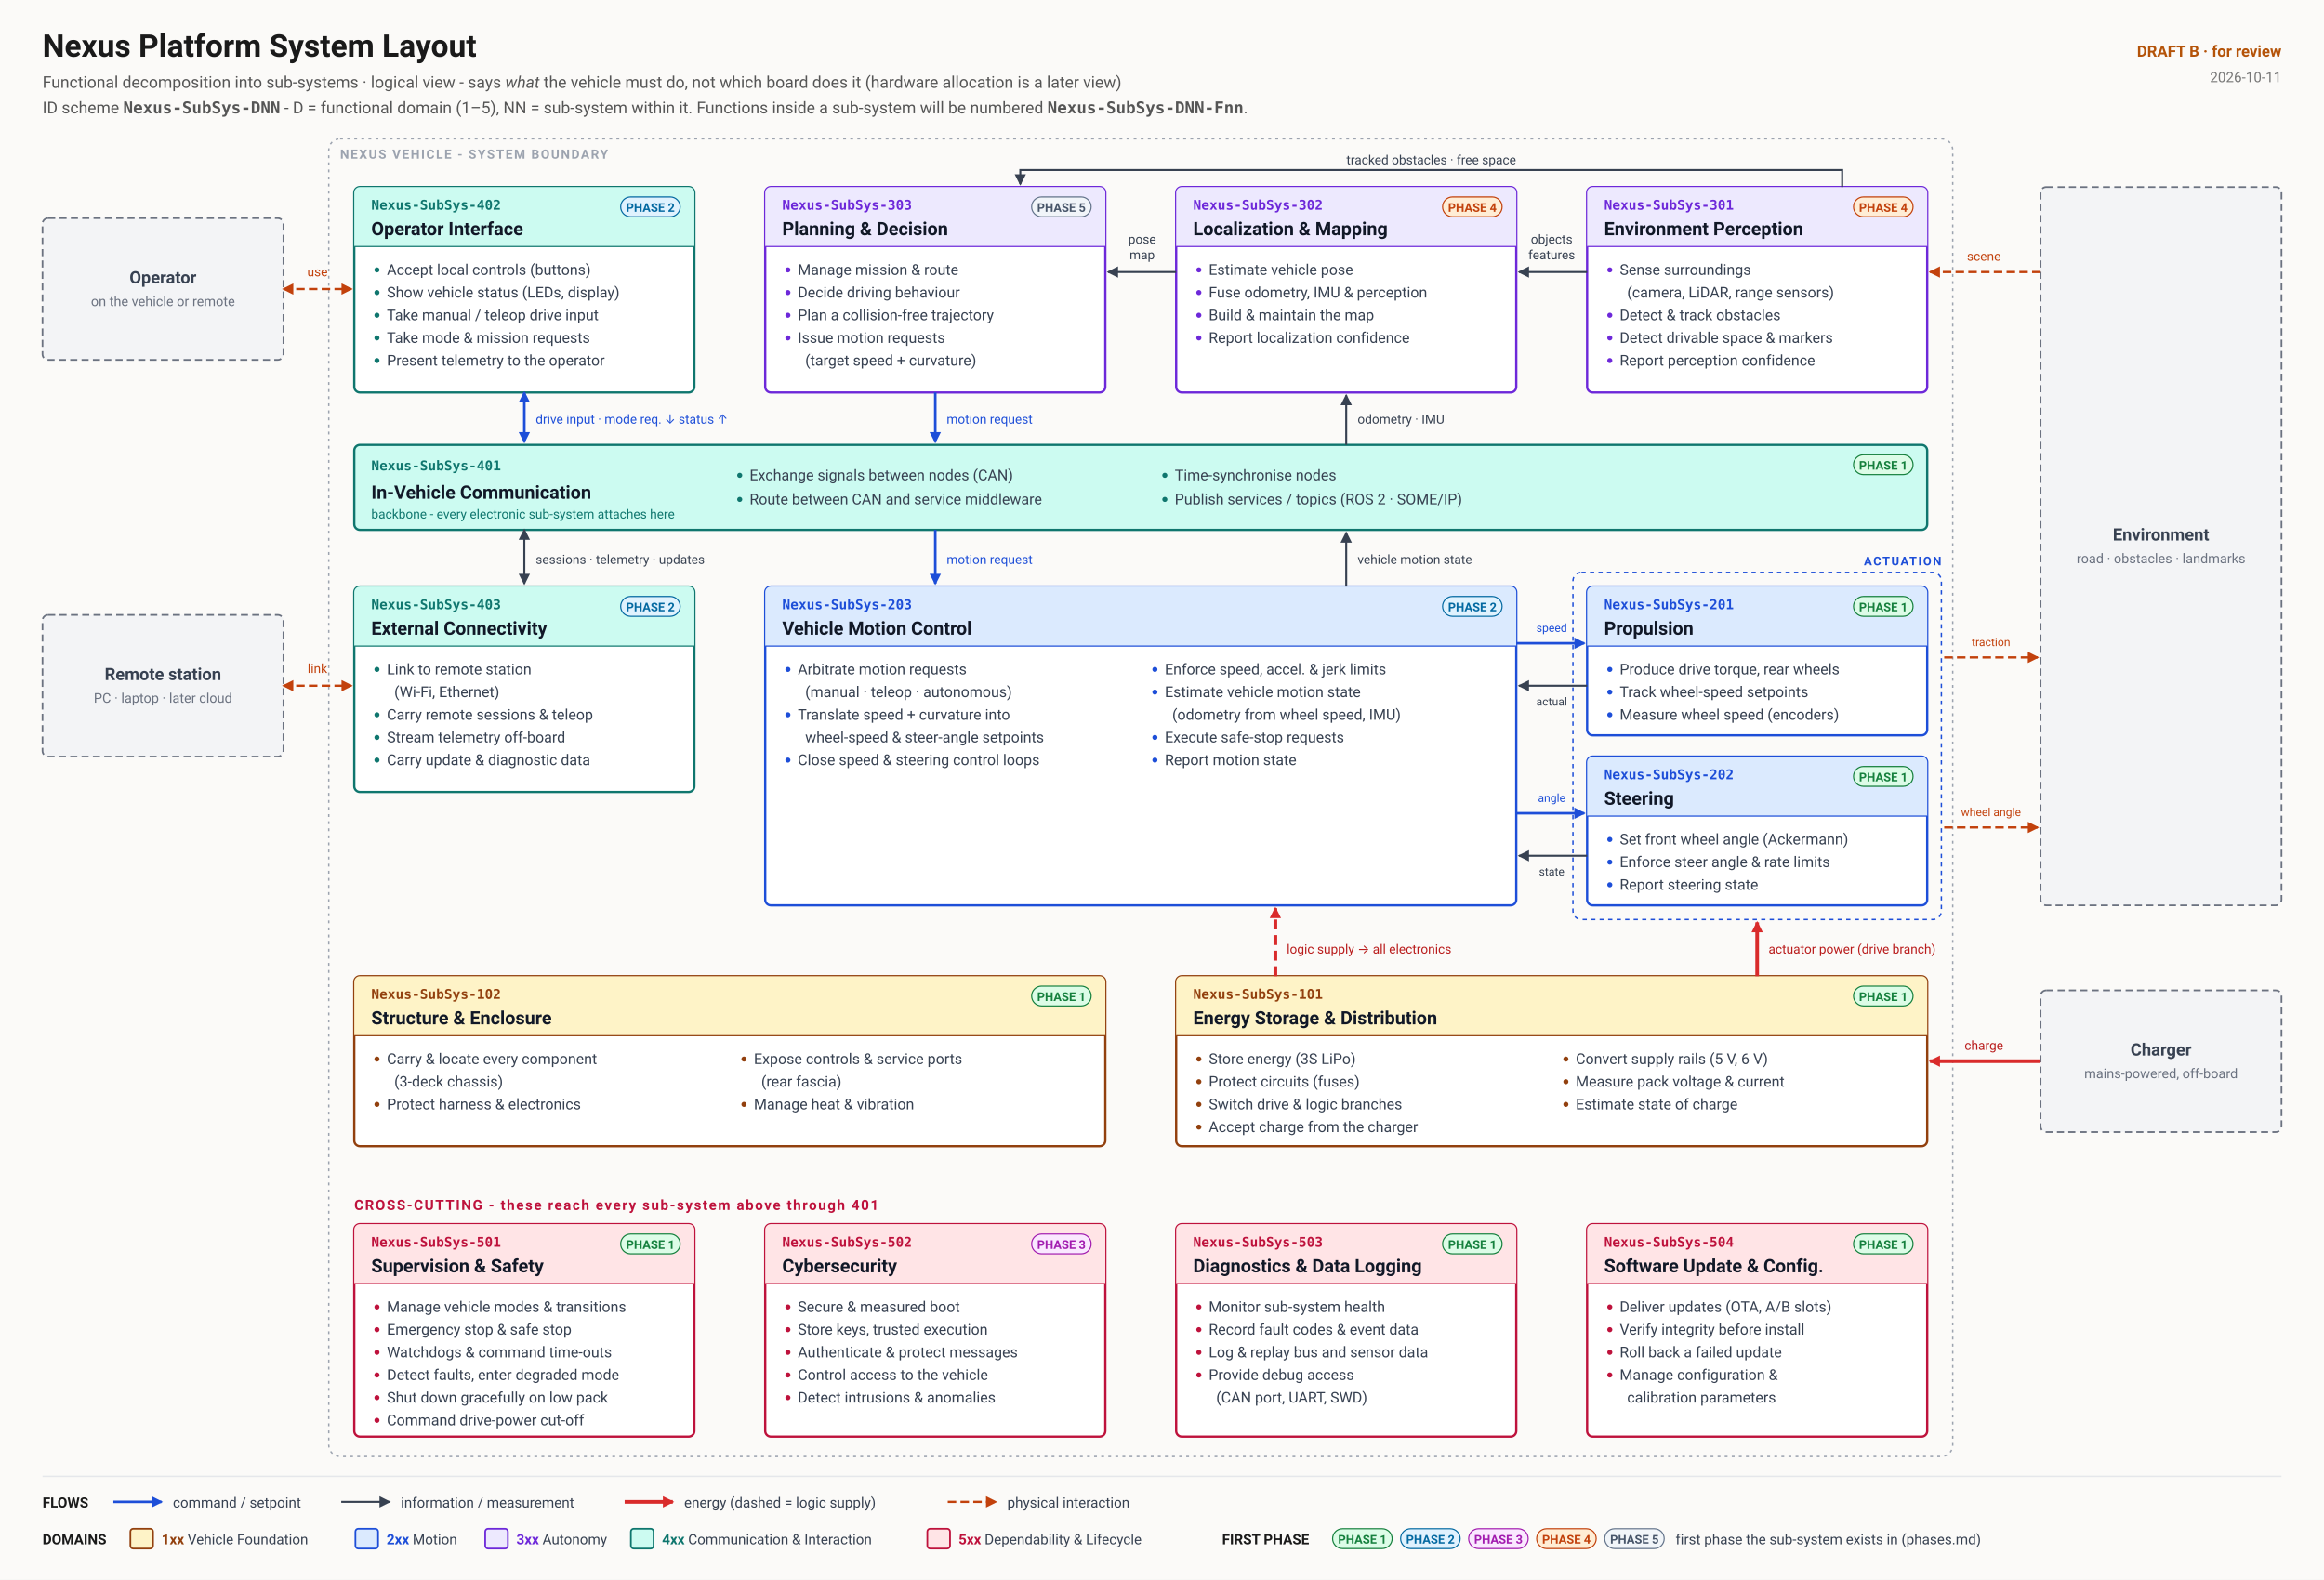
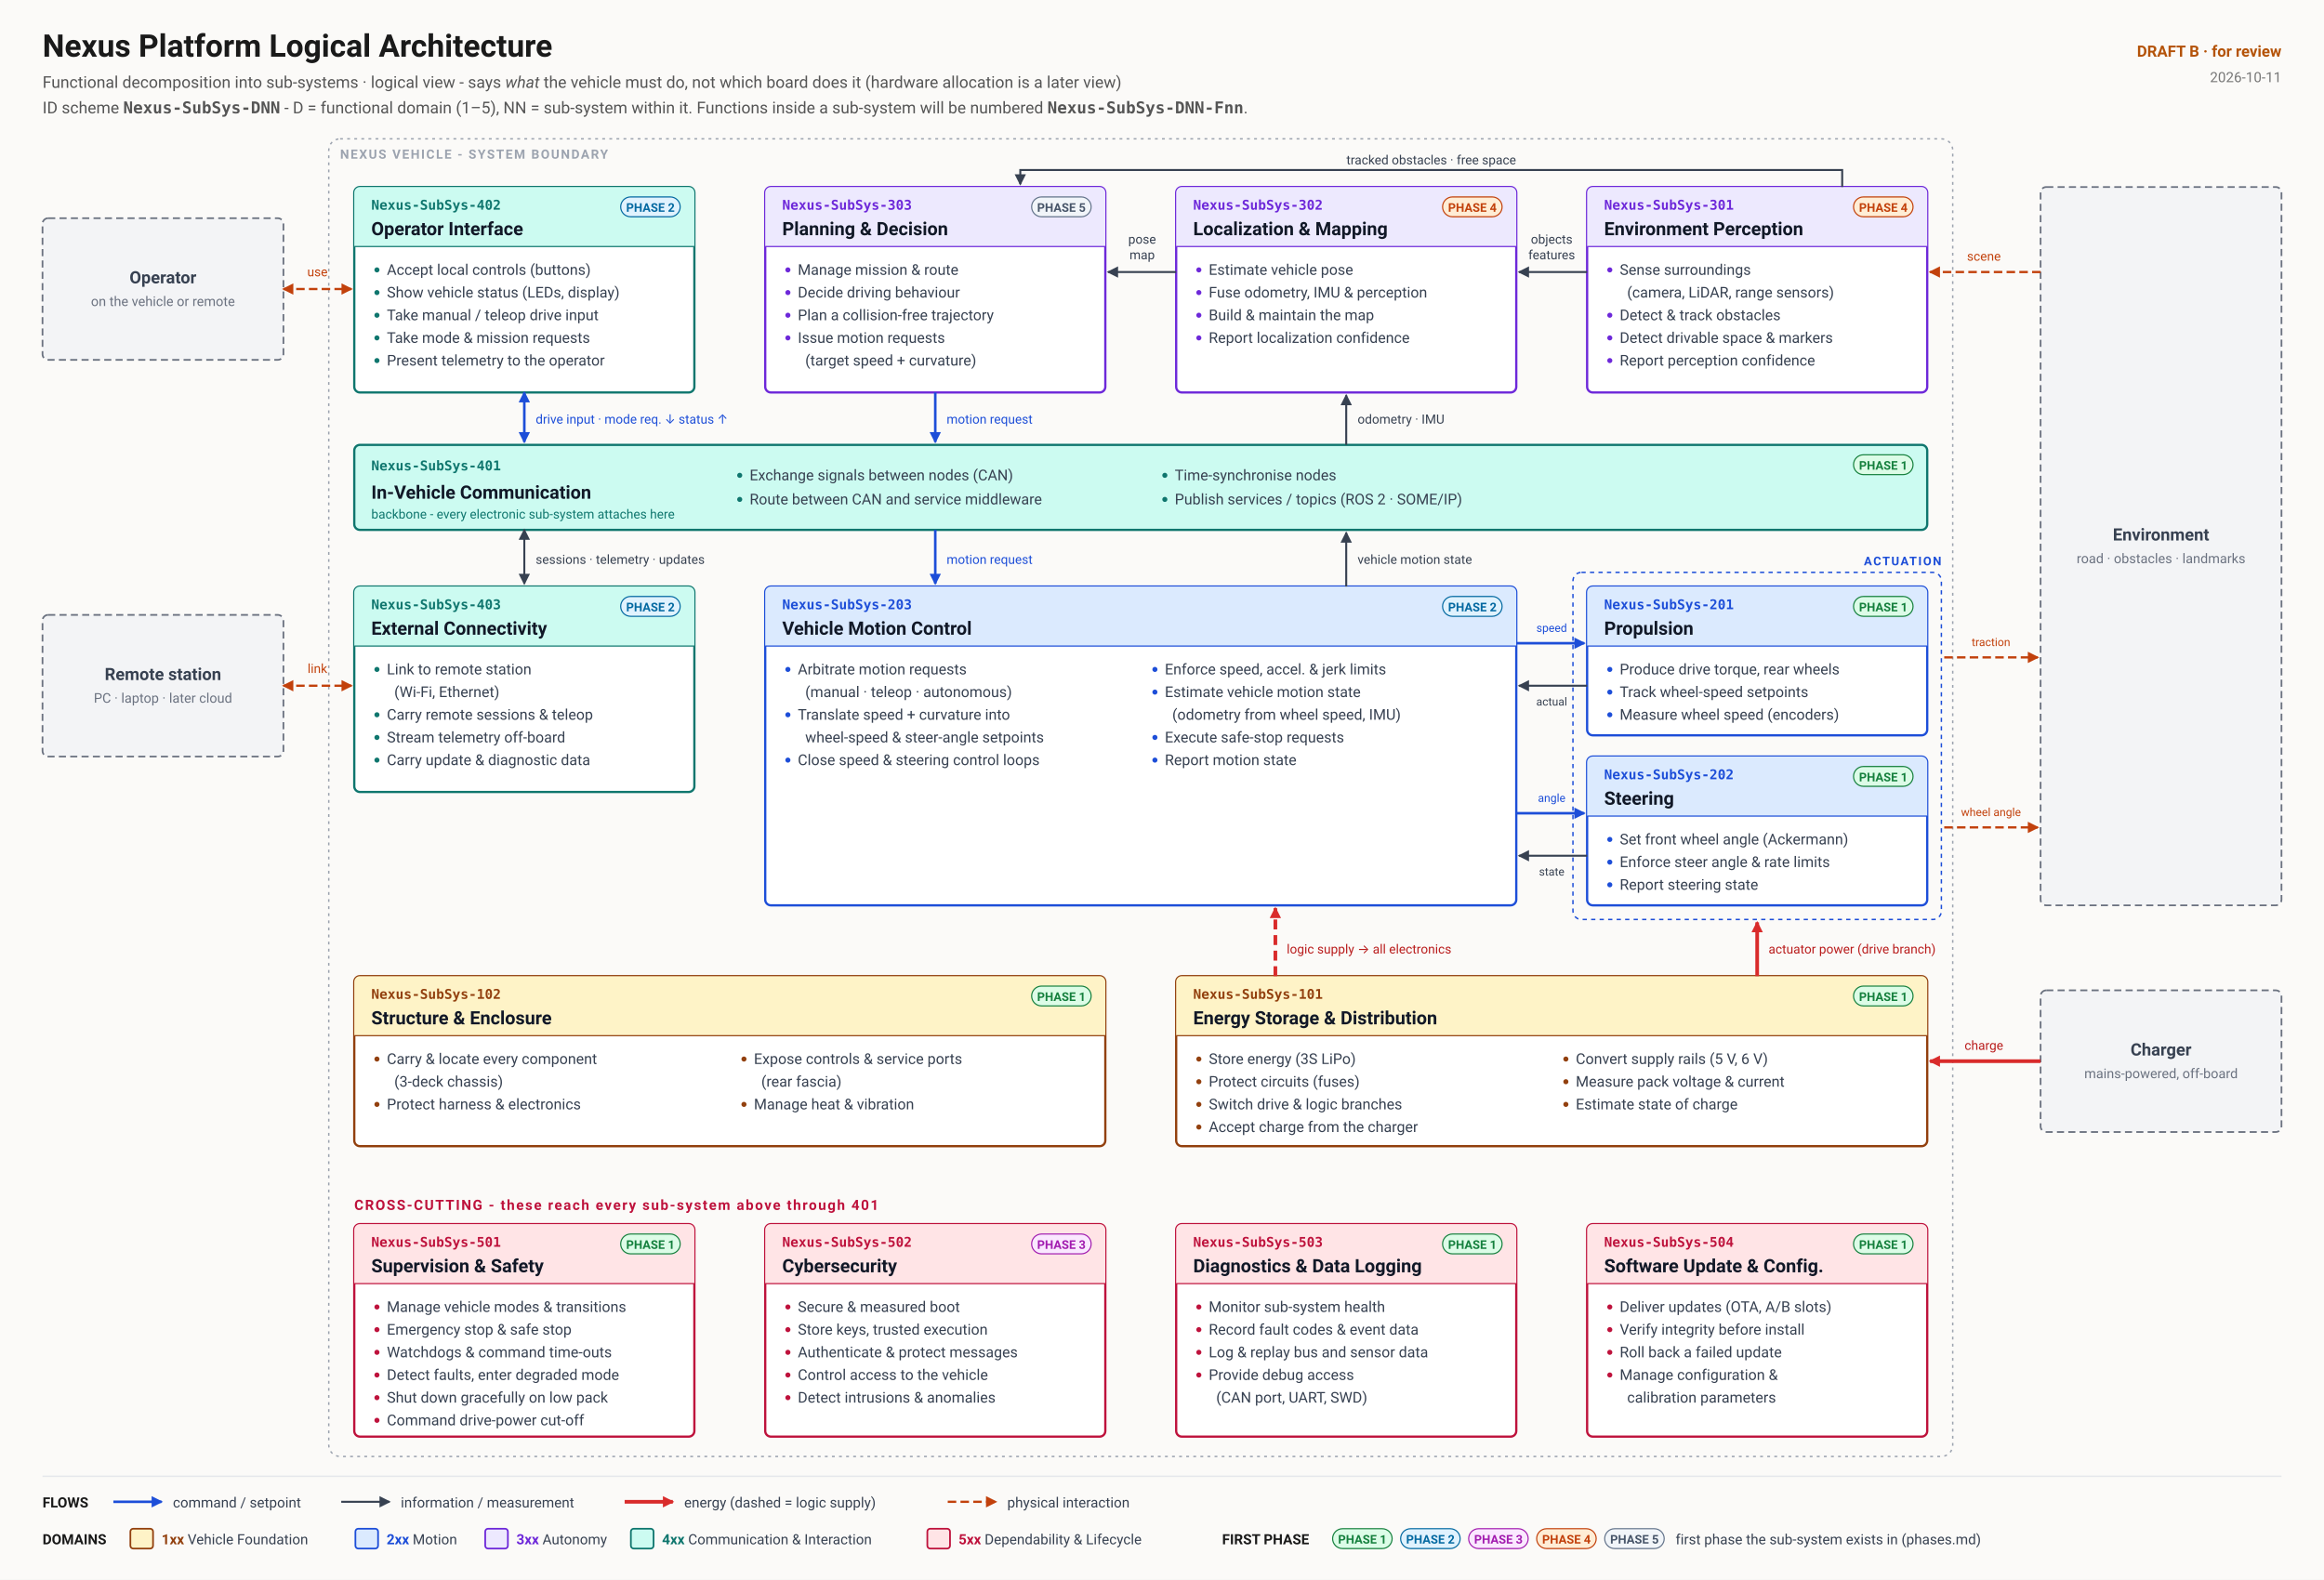
<svg xmlns="http://www.w3.org/2000/svg" width="1640" height="1115" viewBox="0 0 1640 1115" font-family="system-ui, -apple-system, Segoe UI, Roboto, sans-serif">
  <defs>
    <marker id="mi" markerWidth="8" markerHeight="8" refX="7" refY="4" orient="auto" markerUnits="userSpaceOnUse">
      <path d="M0,0 L8,4 L0,8 z" fill="#374151" />
    </marker>
    <marker id="mis" markerWidth="8" markerHeight="8" refX="1" refY="4" orient="auto" markerUnits="userSpaceOnUse">
      <path d="M8,0 L0,4 L8,8 z" fill="#374151" />
    </marker>
    <marker id="mc" markerWidth="8" markerHeight="8" refX="7" refY="4" orient="auto" markerUnits="userSpaceOnUse">
      <path d="M0,0 L8,4 L0,8 z" fill="#1d4ed8" />
    </marker>
    <marker id="mcs" markerWidth="8" markerHeight="8" refX="1" refY="4" orient="auto" markerUnits="userSpaceOnUse">
      <path d="M8,0 L0,4 L8,8 z" fill="#1d4ed8" />
    </marker>
    <marker id="me" markerWidth="8" markerHeight="8" refX="7" refY="4" orient="auto" markerUnits="userSpaceOnUse">
      <path d="M0,0 L8,4 L0,8 z" fill="#d92b2b" />
    </marker>
    <marker id="mes" markerWidth="8" markerHeight="8" refX="1" refY="4" orient="auto" markerUnits="userSpaceOnUse">
      <path d="M8,0 L0,4 L8,8 z" fill="#d92b2b" />
    </marker>
    <marker id="mp" markerWidth="8" markerHeight="8" refX="7" refY="4" orient="auto" markerUnits="userSpaceOnUse">
      <path d="M0,0 L8,4 L0,8 z" fill="#c2410c" />
    </marker>
    <marker id="mps" markerWidth="8" markerHeight="8" refX="1" refY="4" orient="auto" markerUnits="userSpaceOnUse">
      <path d="M8,0 L0,4 L8,8 z" fill="#c2410c" />
    </marker>
  </defs>
  <rect width="1640" height="1115" fill="#fbfaf8" />
-   <text x="30" y="40" font-size="22" font-weight="700" fill="#1a1a1a">Nexus Platform System Layout</text>
+   <text x="30" y="40" font-size="22" font-weight="700" fill="#1a1a1a">Nexus Platform Logical Architecture</text>
  <text x="30" y="62" font-size="11.5" fill="#555">Functional decomposition into sub-systems · logical view - says <tspan font-style="italic">what</tspan> the vehicle must do, not which board does it (hardware allocation is a later view)</text>
  <text x="30" y="80" font-size="11.5" fill="#555">ID scheme <tspan font-family="ui-monospace, Menlo, Consolas, monospace" font-weight="700">Nexus-SubSys-DNN</tspan> - D = functional domain (1–5), NN = sub-system within it. Functions inside a sub-system will be numbered <tspan font-family="ui-monospace, Menlo, Consolas, monospace" font-weight="700">Nexus-SubSys-DNN-Fnn</tspan>.</text>
  <text x="1610" y="40" font-size="11" font-weight="700" fill="#b45309" text-anchor="end">DRAFT B · for review</text>
  <text x="1610" y="58" font-size="10" fill="#777" text-anchor="end">2026-10-11</text>
  <g transform="translate(0,14)">
    <rect x="30" y="140" width="170" height="100" rx="4" fill="#f3f4f6" stroke="#6b7280" stroke-width="1.2" stroke-dasharray="5 3" />
    <text x="115.0" y="186.0" font-size="12" font-weight="700" fill="#374151" text-anchor="middle">Operator</text>
    <text x="115.0" y="202.0" font-size="9.5" fill="#6b7280" text-anchor="middle">on the vehicle or remote</text>
    <rect x="30" y="420" width="170" height="100" rx="4" fill="#f3f4f6" stroke="#6b7280" stroke-width="1.2" stroke-dasharray="5 3" />
    <text x="115.0" y="466.0" font-size="12" font-weight="700" fill="#374151" text-anchor="middle">Remote station</text>
    <text x="115.0" y="482.0" font-size="9.5" fill="#6b7280" text-anchor="middle">PC · laptop · later cloud</text>
    <rect x="1440" y="118" width="170" height="507" rx="4" fill="#f3f4f6" stroke="#6b7280" stroke-width="1.2" stroke-dasharray="5 3" />
    <text x="1525.0" y="367.5" font-size="12" font-weight="700" fill="#374151" text-anchor="middle">Environment</text>
    <text x="1525.0" y="383.5" font-size="9.5" fill="#6b7280" text-anchor="middle">road · obstacles · landmarks</text>
    <rect x="1440" y="685" width="170" height="100" rx="4" fill="#f3f4f6" stroke="#6b7280" stroke-width="1.2" stroke-dasharray="5 3" />
    <text x="1525.0" y="731.0" font-size="12" font-weight="700" fill="#374151" text-anchor="middle">Charger</text>
    <text x="1525.0" y="747.0" font-size="9.5" fill="#6b7280" text-anchor="middle">mains-powered, off-board</text>
    <rect x="232" y="84" width="1146" height="930" rx="8" fill="none" stroke="#9ca3af" stroke-width="1" stroke-dasharray="2 3" />
    <text x="240" y="98" font-size="9" font-weight="700" fill="#9ca3af" letter-spacing="1">NEXUS VEHICLE - SYSTEM BOUNDARY</text>
    <g id="Nexus-SubSys-402">
      <rect x="250" y="118" width="240" height="145" rx="4" fill="#ffffff" stroke="#0f766e" stroke-width="1.6" />
      <path d="M250,122 a4,4 0 0 1 4,-4 h232 a4,4 0 0 1 4,4 v38 h-240 z" fill="#ccfbf1" />
      <line x1="250" y1="160" x2="490" y2="160" stroke="#0f766e" stroke-width="0.8" />
      <text x="262" y="134" font-size="9.5" font-weight="700" fill="#0f766e" font-family="ui-monospace, Menlo, Consolas, monospace">Nexus-SubSys-402</text>
      <text x="262" y="152" font-size="13" font-weight="700" fill="#111827">Operator Interface</text>
      <rect x="438" y="125" width="42" height="14" rx="7" fill="#e0f2fe" stroke="#0369a1" stroke-width="0.8" />
      <text x="459.0" y="135.5" font-size="8.5" font-weight="700" text-anchor="middle" fill="#0369a1">PHASE 2</text>
      <circle cx="266.0" cy="176.5" r="1.8" fill="#0f766e" />
      <text x="273.0" y="180" font-size="10.5" fill="#374151" xml:space="preserve">Accept local controls (buttons)</text>
      <circle cx="266.0" cy="192.5" r="1.8" fill="#0f766e" />
      <text x="273.0" y="196" font-size="10.5" fill="#374151" xml:space="preserve">Show vehicle status (LEDs, display)</text>
      <circle cx="266.0" cy="208.5" r="1.8" fill="#0f766e" />
      <text x="273.0" y="212" font-size="10.5" fill="#374151" xml:space="preserve">Take manual / teleop drive input</text>
      <circle cx="266.0" cy="224.5" r="1.8" fill="#0f766e" />
      <text x="273.0" y="228" font-size="10.5" fill="#374151" xml:space="preserve">Take mode &amp; mission requests</text>
      <circle cx="266.0" cy="240.5" r="1.8" fill="#0f766e" />
      <text x="273.0" y="244" font-size="10.5" fill="#374151" xml:space="preserve">Present telemetry to the operator</text>
    </g>
    <g id="Nexus-SubSys-303">
      <rect x="540" y="118" width="240" height="145" rx="4" fill="#ffffff" stroke="#6d28d9" stroke-width="1.6" />
      <path d="M540,122 a4,4 0 0 1 4,-4 h232 a4,4 0 0 1 4,4 v38 h-240 z" fill="#ede9fe" />
      <line x1="540" y1="160" x2="780" y2="160" stroke="#6d28d9" stroke-width="0.8" />
      <text x="552" y="134" font-size="9.5" font-weight="700" fill="#6d28d9" font-family="ui-monospace, Menlo, Consolas, monospace">Nexus-SubSys-303</text>
      <text x="552" y="152" font-size="13" font-weight="700" fill="#111827">Planning &amp; Decision</text>
      <rect x="728" y="125" width="42" height="14" rx="7" fill="#f1f5f9" stroke="#64748b" stroke-width="0.8" />
      <text x="749.0" y="135.5" font-size="8.5" font-weight="700" text-anchor="middle" fill="#475569">PHASE 5</text>
      <circle cx="556.0" cy="176.5" r="1.8" fill="#6d28d9" />
      <text x="563.0" y="180" font-size="10.5" fill="#374151" xml:space="preserve">Manage mission &amp; route</text>
      <circle cx="556.0" cy="192.5" r="1.8" fill="#6d28d9" />
      <text x="563.0" y="196" font-size="10.5" fill="#374151" xml:space="preserve">Decide driving behaviour</text>
      <circle cx="556.0" cy="208.5" r="1.8" fill="#6d28d9" />
      <text x="563.0" y="212" font-size="10.5" fill="#374151" xml:space="preserve">Plan a collision-free trajectory</text>
      <circle cx="556.0" cy="224.5" r="1.8" fill="#6d28d9" />
      <text x="563.0" y="228" font-size="10.5" fill="#374151" xml:space="preserve">Issue motion requests</text>
      <text x="563.0" y="244" font-size="10.5" fill="#374151" xml:space="preserve">  (target speed + curvature)</text>
    </g>
    <g id="Nexus-SubSys-302">
      <rect x="830" y="118" width="240" height="145" rx="4" fill="#ffffff" stroke="#6d28d9" stroke-width="1.6" />
      <path d="M830,122 a4,4 0 0 1 4,-4 h232 a4,4 0 0 1 4,4 v38 h-240 z" fill="#ede9fe" />
      <line x1="830" y1="160" x2="1070" y2="160" stroke="#6d28d9" stroke-width="0.8" />
      <text x="842" y="134" font-size="9.5" font-weight="700" fill="#6d28d9" font-family="ui-monospace, Menlo, Consolas, monospace">Nexus-SubSys-302</text>
      <text x="842" y="152" font-size="13" font-weight="700" fill="#111827">Localization &amp; Mapping</text>
      <rect x="1018" y="125" width="42" height="14" rx="7" fill="#ffedd5" stroke="#c2410c" stroke-width="0.8" />
      <text x="1039.0" y="135.5" font-size="8.5" font-weight="700" text-anchor="middle" fill="#c2410c">PHASE 4</text>
      <circle cx="846.0" cy="176.5" r="1.8" fill="#6d28d9" />
      <text x="853.0" y="180" font-size="10.5" fill="#374151" xml:space="preserve">Estimate vehicle pose</text>
      <circle cx="846.0" cy="192.5" r="1.8" fill="#6d28d9" />
      <text x="853.0" y="196" font-size="10.5" fill="#374151" xml:space="preserve">Fuse odometry, IMU &amp; perception</text>
      <circle cx="846.0" cy="208.5" r="1.8" fill="#6d28d9" />
      <text x="853.0" y="212" font-size="10.5" fill="#374151" xml:space="preserve">Build &amp; maintain the map</text>
      <circle cx="846.0" cy="224.5" r="1.8" fill="#6d28d9" />
      <text x="853.0" y="228" font-size="10.5" fill="#374151" xml:space="preserve">Report localization confidence</text>
    </g>
    <g id="Nexus-SubSys-301">
      <rect x="1120" y="118" width="240" height="145" rx="4" fill="#ffffff" stroke="#6d28d9" stroke-width="1.6" />
      <path d="M1120,122 a4,4 0 0 1 4,-4 h232 a4,4 0 0 1 4,4 v38 h-240 z" fill="#ede9fe" />
      <line x1="1120" y1="160" x2="1360" y2="160" stroke="#6d28d9" stroke-width="0.8" />
      <text x="1132" y="134" font-size="9.5" font-weight="700" fill="#6d28d9" font-family="ui-monospace, Menlo, Consolas, monospace">Nexus-SubSys-301</text>
      <text x="1132" y="152" font-size="13" font-weight="700" fill="#111827">Environment Perception</text>
      <rect x="1308" y="125" width="42" height="14" rx="7" fill="#ffedd5" stroke="#c2410c" stroke-width="0.8" />
      <text x="1329.0" y="135.5" font-size="8.5" font-weight="700" text-anchor="middle" fill="#c2410c">PHASE 4</text>
      <circle cx="1136.0" cy="176.5" r="1.8" fill="#6d28d9" />
      <text x="1143.0" y="180" font-size="10.5" fill="#374151" xml:space="preserve">Sense surroundings</text>
      <text x="1143.0" y="196" font-size="10.5" fill="#374151" xml:space="preserve">  (camera, LiDAR, range sensors)</text>
      <circle cx="1136.0" cy="208.5" r="1.8" fill="#6d28d9" />
      <text x="1143.0" y="212" font-size="10.5" fill="#374151" xml:space="preserve">Detect &amp; track obstacles</text>
      <circle cx="1136.0" cy="224.5" r="1.8" fill="#6d28d9" />
      <text x="1143.0" y="228" font-size="10.5" fill="#374151" xml:space="preserve">Detect drivable space &amp; markers</text>
      <circle cx="1136.0" cy="240.5" r="1.8" fill="#6d28d9" />
      <text x="1143.0" y="244" font-size="10.5" fill="#374151" xml:space="preserve">Report perception confidence</text>
    </g>
    <g id="Nexus-SubSys-401">
      <rect x="250" y="300" width="1110" height="60" rx="4" fill="#ccfbf1" stroke="#0f766e" stroke-width="1.6" />
      <text x="262" y="318" font-size="9.5" font-weight="700" fill="#0f766e" font-family="ui-monospace, Menlo, Consolas, monospace">Nexus-SubSys-401</text>
      <text x="262" y="338" font-size="13" font-weight="700" fill="#111827">In-Vehicle Communication</text>
      <text x="262" y="352" font-size="9" fill="#0f766e">backbone - every electronic sub-system attaches here</text>
      <circle cx="522" cy="321.5" r="1.8" fill="#0f766e" />
      <text x="529" y="325" font-size="10.5" fill="#374151">Exchange signals between nodes (CAN)</text>
      <circle cx="822" cy="321.5" r="1.8" fill="#0f766e" />
      <text x="829" y="325" font-size="10.5" fill="#374151">Time-synchronise nodes</text>
      <circle cx="522" cy="338.5" r="1.8" fill="#0f766e" />
      <text x="529" y="342" font-size="10.5" fill="#374151">Route between CAN and service middleware</text>
      <circle cx="822" cy="338.5" r="1.8" fill="#0f766e" />
      <text x="829" y="342" font-size="10.5" fill="#374151">Publish services / topics (ROS 2 · SOME/IP)</text>
      <rect x="1308" y="307" width="42" height="14" rx="7" fill="#dcfce7" stroke="#15803d" stroke-width="0.8" />
      <text x="1329.0" y="317.5" font-size="8.5" font-weight="700" text-anchor="middle" fill="#15803d">PHASE 1</text>
    </g>
    <g id="Nexus-SubSys-403">
      <rect x="250" y="400" width="240" height="145" rx="4" fill="#ffffff" stroke="#0f766e" stroke-width="1.6" />
      <path d="M250,404 a4,4 0 0 1 4,-4 h232 a4,4 0 0 1 4,4 v38 h-240 z" fill="#ccfbf1" />
      <line x1="250" y1="442" x2="490" y2="442" stroke="#0f766e" stroke-width="0.8" />
      <text x="262" y="416" font-size="9.5" font-weight="700" fill="#0f766e" font-family="ui-monospace, Menlo, Consolas, monospace">Nexus-SubSys-403</text>
      <text x="262" y="434" font-size="13" font-weight="700" fill="#111827">External Connectivity</text>
      <rect x="438" y="407" width="42" height="14" rx="7" fill="#e0f2fe" stroke="#0369a1" stroke-width="0.8" />
      <text x="459.0" y="417.5" font-size="8.5" font-weight="700" text-anchor="middle" fill="#0369a1">PHASE 2</text>
      <circle cx="266.0" cy="458.5" r="1.8" fill="#0f766e" />
      <text x="273.0" y="462" font-size="10.5" fill="#374151" xml:space="preserve">Link to remote station</text>
      <text x="273.0" y="478" font-size="10.5" fill="#374151" xml:space="preserve">  (Wi-Fi, Ethernet)</text>
      <circle cx="266.0" cy="490.5" r="1.8" fill="#0f766e" />
      <text x="273.0" y="494" font-size="10.5" fill="#374151" xml:space="preserve">Carry remote sessions &amp; teleop</text>
      <circle cx="266.0" cy="506.5" r="1.8" fill="#0f766e" />
      <text x="273.0" y="510" font-size="10.5" fill="#374151" xml:space="preserve">Stream telemetry off-board</text>
      <circle cx="266.0" cy="522.5" r="1.8" fill="#0f766e" />
      <text x="273.0" y="526" font-size="10.5" fill="#374151" xml:space="preserve">Carry update &amp; diagnostic data</text>
    </g>
    <g id="Nexus-SubSys-203">
      <rect x="540" y="400" width="530" height="225" rx="4" fill="#ffffff" stroke="#1d4ed8" stroke-width="1.6" />
      <path d="M540,404 a4,4 0 0 1 4,-4 h522 a4,4 0 0 1 4,4 v38 h-530 z" fill="#dbeafe" />
      <line x1="540" y1="442" x2="1070" y2="442" stroke="#1d4ed8" stroke-width="0.8" />
      <text x="552" y="416" font-size="9.5" font-weight="700" fill="#1d4ed8" font-family="ui-monospace, Menlo, Consolas, monospace">Nexus-SubSys-203</text>
      <text x="552" y="434" font-size="13" font-weight="700" fill="#111827">Vehicle Motion Control</text>
      <rect x="1018" y="407" width="42" height="14" rx="7" fill="#e0f2fe" stroke="#0369a1" stroke-width="0.8" />
      <text x="1039.0" y="417.5" font-size="8.5" font-weight="700" text-anchor="middle" fill="#0369a1">PHASE 2</text>
      <circle cx="556.0" cy="458.5" r="1.8" fill="#1d4ed8" />
      <text x="563.0" y="462" font-size="10.5" fill="#374151" xml:space="preserve">Arbitrate motion requests</text>
      <text x="563.0" y="478" font-size="10.5" fill="#374151" xml:space="preserve">  (manual · teleop · autonomous)</text>
      <circle cx="556.0" cy="490.5" r="1.8" fill="#1d4ed8" />
      <text x="563.0" y="494" font-size="10.5" fill="#374151" xml:space="preserve">Translate speed + curvature into</text>
      <text x="563.0" y="510" font-size="10.5" fill="#374151" xml:space="preserve">  wheel-speed &amp; steer-angle setpoints</text>
      <circle cx="556.0" cy="522.5" r="1.8" fill="#1d4ed8" />
      <text x="563.0" y="526" font-size="10.5" fill="#374151" xml:space="preserve">Close speed &amp; steering control loops</text>
      <circle cx="815.0" cy="458.5" r="1.8" fill="#1d4ed8" />
      <text x="822.0" y="462" font-size="10.5" fill="#374151" xml:space="preserve">Enforce speed, accel. &amp; jerk limits</text>
      <circle cx="815.0" cy="474.5" r="1.8" fill="#1d4ed8" />
      <text x="822.0" y="478" font-size="10.5" fill="#374151" xml:space="preserve">Estimate vehicle motion state</text>
      <text x="822.0" y="494" font-size="10.5" fill="#374151" xml:space="preserve">  (odometry from wheel speed, IMU)</text>
      <circle cx="815.0" cy="506.5" r="1.8" fill="#1d4ed8" />
      <text x="822.0" y="510" font-size="10.5" fill="#374151" xml:space="preserve">Execute safe-stop requests</text>
      <circle cx="815.0" cy="522.5" r="1.8" fill="#1d4ed8" />
      <text x="822.0" y="526" font-size="10.5" fill="#374151" xml:space="preserve">Report motion state</text>
    </g>
    <rect x="1110" y="390" width="260" height="245" rx="6" fill="none" stroke="#1d4ed8" stroke-width="1" stroke-dasharray="3 3" />
    <text x="1370" y="385" font-size="8.5" font-weight="700" fill="#1d4ed8" text-anchor="end" letter-spacing="1">ACTUATION</text>
    <g id="Nexus-SubSys-201">
      <rect x="1120" y="400" width="240" height="105" rx="4" fill="#ffffff" stroke="#1d4ed8" stroke-width="1.6" />
      <path d="M1120,404 a4,4 0 0 1 4,-4 h232 a4,4 0 0 1 4,4 v38 h-240 z" fill="#dbeafe" />
      <line x1="1120" y1="442" x2="1360" y2="442" stroke="#1d4ed8" stroke-width="0.8" />
      <text x="1132" y="416" font-size="9.5" font-weight="700" fill="#1d4ed8" font-family="ui-monospace, Menlo, Consolas, monospace">Nexus-SubSys-201</text>
      <text x="1132" y="434" font-size="13" font-weight="700" fill="#111827">Propulsion</text>
      <rect x="1308" y="407" width="42" height="14" rx="7" fill="#dcfce7" stroke="#15803d" stroke-width="0.8" />
      <text x="1329.0" y="417.5" font-size="8.5" font-weight="700" text-anchor="middle" fill="#15803d">PHASE 1</text>
      <circle cx="1136.0" cy="458.5" r="1.8" fill="#1d4ed8" />
      <text x="1143.0" y="462" font-size="10.5" fill="#374151" xml:space="preserve">Produce drive torque, rear wheels</text>
      <circle cx="1136.0" cy="474.5" r="1.8" fill="#1d4ed8" />
      <text x="1143.0" y="478" font-size="10.5" fill="#374151" xml:space="preserve">Track wheel-speed setpoints</text>
      <circle cx="1136.0" cy="490.5" r="1.8" fill="#1d4ed8" />
      <text x="1143.0" y="494" font-size="10.5" fill="#374151" xml:space="preserve">Measure wheel speed (encoders)</text>
    </g>
    <g id="Nexus-SubSys-202">
      <rect x="1120" y="520" width="240" height="105" rx="4" fill="#ffffff" stroke="#1d4ed8" stroke-width="1.6" />
      <path d="M1120,524 a4,4 0 0 1 4,-4 h232 a4,4 0 0 1 4,4 v38 h-240 z" fill="#dbeafe" />
      <line x1="1120" y1="562" x2="1360" y2="562" stroke="#1d4ed8" stroke-width="0.8" />
      <text x="1132" y="536" font-size="9.5" font-weight="700" fill="#1d4ed8" font-family="ui-monospace, Menlo, Consolas, monospace">Nexus-SubSys-202</text>
      <text x="1132" y="554" font-size="13" font-weight="700" fill="#111827">Steering</text>
      <rect x="1308" y="527" width="42" height="14" rx="7" fill="#dcfce7" stroke="#15803d" stroke-width="0.8" />
      <text x="1329.0" y="537.5" font-size="8.5" font-weight="700" text-anchor="middle" fill="#15803d">PHASE 1</text>
      <circle cx="1136.0" cy="578.5" r="1.8" fill="#1d4ed8" />
      <text x="1143.0" y="582" font-size="10.5" fill="#374151" xml:space="preserve">Set front wheel angle (Ackermann)</text>
      <circle cx="1136.0" cy="594.5" r="1.8" fill="#1d4ed8" />
      <text x="1143.0" y="598" font-size="10.5" fill="#374151" xml:space="preserve">Enforce steer angle &amp; rate limits</text>
      <circle cx="1136.0" cy="610.5" r="1.8" fill="#1d4ed8" />
      <text x="1143.0" y="614" font-size="10.5" fill="#374151" xml:space="preserve">Report steering state</text>
    </g>
    <g id="Nexus-SubSys-102">
      <rect x="250" y="675" width="530" height="120" rx="4" fill="#ffffff" stroke="#92400e" stroke-width="1.6" />
      <path d="M250,679 a4,4 0 0 1 4,-4 h522 a4,4 0 0 1 4,4 v38 h-530 z" fill="#fef3c7" />
      <line x1="250" y1="717" x2="780" y2="717" stroke="#92400e" stroke-width="0.8" />
      <text x="262" y="691" font-size="9.5" font-weight="700" fill="#92400e" font-family="ui-monospace, Menlo, Consolas, monospace">Nexus-SubSys-102</text>
      <text x="262" y="709" font-size="13" font-weight="700" fill="#111827">Structure &amp; Enclosure</text>
      <rect x="728" y="682" width="42" height="14" rx="7" fill="#dcfce7" stroke="#15803d" stroke-width="0.8" />
      <text x="749.0" y="692.5" font-size="8.5" font-weight="700" text-anchor="middle" fill="#15803d">PHASE 1</text>
      <circle cx="266.0" cy="733.5" r="1.8" fill="#92400e" />
      <text x="273.0" y="737" font-size="10.5" fill="#374151" xml:space="preserve">Carry &amp; locate every component</text>
      <text x="273.0" y="753" font-size="10.5" fill="#374151" xml:space="preserve">  (3-deck chassis)</text>
      <circle cx="266.0" cy="765.5" r="1.8" fill="#92400e" />
      <text x="273.0" y="769" font-size="10.5" fill="#374151" xml:space="preserve">Protect harness &amp; electronics</text>
      <circle cx="525.0" cy="733.5" r="1.8" fill="#92400e" />
      <text x="532.0" y="737" font-size="10.5" fill="#374151" xml:space="preserve">Expose controls &amp; service ports</text>
      <text x="532.0" y="753" font-size="10.5" fill="#374151" xml:space="preserve">  (rear fascia)</text>
      <circle cx="525.0" cy="765.5" r="1.8" fill="#92400e" />
      <text x="532.0" y="769" font-size="10.5" fill="#374151" xml:space="preserve">Manage heat &amp; vibration</text>
    </g>
    <g id="Nexus-SubSys-101">
      <rect x="830" y="675" width="530" height="120" rx="4" fill="#ffffff" stroke="#92400e" stroke-width="1.6" />
      <path d="M830,679 a4,4 0 0 1 4,-4 h522 a4,4 0 0 1 4,4 v38 h-530 z" fill="#fef3c7" />
      <line x1="830" y1="717" x2="1360" y2="717" stroke="#92400e" stroke-width="0.8" />
      <text x="842" y="691" font-size="9.5" font-weight="700" fill="#92400e" font-family="ui-monospace, Menlo, Consolas, monospace">Nexus-SubSys-101</text>
      <text x="842" y="709" font-size="13" font-weight="700" fill="#111827">Energy Storage &amp; Distribution</text>
      <rect x="1308" y="682" width="42" height="14" rx="7" fill="#dcfce7" stroke="#15803d" stroke-width="0.8" />
      <text x="1329.0" y="692.5" font-size="8.5" font-weight="700" text-anchor="middle" fill="#15803d">PHASE 1</text>
      <circle cx="846.0" cy="733.5" r="1.8" fill="#92400e" />
      <text x="853.0" y="737" font-size="10.5" fill="#374151" xml:space="preserve">Store energy (3S LiPo)</text>
      <circle cx="846.0" cy="749.5" r="1.8" fill="#92400e" />
      <text x="853.0" y="753" font-size="10.5" fill="#374151" xml:space="preserve">Protect circuits (fuses)</text>
      <circle cx="846.0" cy="765.5" r="1.8" fill="#92400e" />
      <text x="853.0" y="769" font-size="10.5" fill="#374151" xml:space="preserve">Switch drive &amp; logic branches</text>
      <circle cx="846.0" cy="781.5" r="1.8" fill="#92400e" />
      <text x="853.0" y="785" font-size="10.5" fill="#374151" xml:space="preserve">Accept charge from the charger</text>
      <circle cx="1105.0" cy="733.5" r="1.8" fill="#92400e" />
      <text x="1112.0" y="737" font-size="10.5" fill="#374151" xml:space="preserve">Convert supply rails (5 V, 6 V)</text>
      <circle cx="1105.0" cy="749.5" r="1.8" fill="#92400e" />
      <text x="1112.0" y="753" font-size="10.5" fill="#374151" xml:space="preserve">Measure pack voltage &amp; current</text>
      <circle cx="1105.0" cy="765.5" r="1.8" fill="#92400e" />
      <text x="1112.0" y="769" font-size="10.5" fill="#374151" xml:space="preserve">Estimate state of charge</text>
    </g>
    <text x="250" y="840" font-size="10" font-weight="700" fill="#be123c" letter-spacing="1">CROSS-CUTTING - these reach every sub-system above through 401</text>
    <g id="Nexus-SubSys-501">
      <rect x="250" y="850" width="240" height="150" rx="4" fill="#ffffff" stroke="#be123c" stroke-width="1.6" />
      <path d="M250,854 a4,4 0 0 1 4,-4 h232 a4,4 0 0 1 4,4 v38 h-240 z" fill="#ffe4e6" />
      <line x1="250" y1="892" x2="490" y2="892" stroke="#be123c" stroke-width="0.8" />
      <text x="262" y="866" font-size="9.5" font-weight="700" fill="#be123c" font-family="ui-monospace, Menlo, Consolas, monospace">Nexus-SubSys-501</text>
      <text x="262" y="884" font-size="13" font-weight="700" fill="#111827">Supervision &amp; Safety</text>
      <rect x="438" y="857" width="42" height="14" rx="7" fill="#dcfce7" stroke="#15803d" stroke-width="0.8" />
      <text x="459.0" y="867.5" font-size="8.5" font-weight="700" text-anchor="middle" fill="#15803d">PHASE 1</text>
      <circle cx="266.0" cy="908.5" r="1.8" fill="#be123c" />
      <text x="273.0" y="912" font-size="10.5" fill="#374151" xml:space="preserve">Manage vehicle modes &amp; transitions</text>
      <circle cx="266.0" cy="924.5" r="1.8" fill="#be123c" />
      <text x="273.0" y="928" font-size="10.5" fill="#374151" xml:space="preserve">Emergency stop &amp; safe stop</text>
      <circle cx="266.0" cy="940.5" r="1.8" fill="#be123c" />
      <text x="273.0" y="944" font-size="10.5" fill="#374151" xml:space="preserve">Watchdogs &amp; command time-outs</text>
      <circle cx="266.0" cy="956.5" r="1.8" fill="#be123c" />
      <text x="273.0" y="960" font-size="10.5" fill="#374151" xml:space="preserve">Detect faults, enter degraded mode</text>
      <circle cx="266.0" cy="972.5" r="1.8" fill="#be123c" />
      <text x="273.0" y="976" font-size="10.5" fill="#374151" xml:space="preserve">Shut down gracefully on low pack</text>
      <circle cx="266.0" cy="988.5" r="1.8" fill="#be123c" />
      <text x="273.0" y="992" font-size="10.5" fill="#374151" xml:space="preserve">Command drive-power cut-off</text>
    </g>
    <g id="Nexus-SubSys-502">
      <rect x="540" y="850" width="240" height="150" rx="4" fill="#ffffff" stroke="#be123c" stroke-width="1.6" />
      <path d="M540,854 a4,4 0 0 1 4,-4 h232 a4,4 0 0 1 4,4 v38 h-240 z" fill="#ffe4e6" />
      <line x1="540" y1="892" x2="780" y2="892" stroke="#be123c" stroke-width="0.8" />
      <text x="552" y="866" font-size="9.5" font-weight="700" fill="#be123c" font-family="ui-monospace, Menlo, Consolas, monospace">Nexus-SubSys-502</text>
      <text x="552" y="884" font-size="13" font-weight="700" fill="#111827">Cybersecurity</text>
      <rect x="728" y="857" width="42" height="14" rx="7" fill="#fae8ff" stroke="#a21caf" stroke-width="0.8" />
      <text x="749.0" y="867.5" font-size="8.5" font-weight="700" text-anchor="middle" fill="#a21caf">PHASE 3</text>
      <circle cx="556.0" cy="908.5" r="1.8" fill="#be123c" />
      <text x="563.0" y="912" font-size="10.5" fill="#374151" xml:space="preserve">Secure &amp; measured boot</text>
      <circle cx="556.0" cy="924.5" r="1.8" fill="#be123c" />
      <text x="563.0" y="928" font-size="10.5" fill="#374151" xml:space="preserve">Store keys, trusted execution</text>
      <circle cx="556.0" cy="940.5" r="1.8" fill="#be123c" />
      <text x="563.0" y="944" font-size="10.5" fill="#374151" xml:space="preserve">Authenticate &amp; protect messages</text>
      <circle cx="556.0" cy="956.5" r="1.8" fill="#be123c" />
      <text x="563.0" y="960" font-size="10.5" fill="#374151" xml:space="preserve">Control access to the vehicle</text>
      <circle cx="556.0" cy="972.5" r="1.8" fill="#be123c" />
      <text x="563.0" y="976" font-size="10.5" fill="#374151" xml:space="preserve">Detect intrusions &amp; anomalies</text>
    </g>
    <g id="Nexus-SubSys-503">
      <rect x="830" y="850" width="240" height="150" rx="4" fill="#ffffff" stroke="#be123c" stroke-width="1.6" />
      <path d="M830,854 a4,4 0 0 1 4,-4 h232 a4,4 0 0 1 4,4 v38 h-240 z" fill="#ffe4e6" />
      <line x1="830" y1="892" x2="1070" y2="892" stroke="#be123c" stroke-width="0.8" />
      <text x="842" y="866" font-size="9.5" font-weight="700" fill="#be123c" font-family="ui-monospace, Menlo, Consolas, monospace">Nexus-SubSys-503</text>
      <text x="842" y="884" font-size="13" font-weight="700" fill="#111827">Diagnostics &amp; Data Logging</text>
      <rect x="1018" y="857" width="42" height="14" rx="7" fill="#dcfce7" stroke="#15803d" stroke-width="0.8" />
      <text x="1039.0" y="867.5" font-size="8.5" font-weight="700" text-anchor="middle" fill="#15803d">PHASE 1</text>
      <circle cx="846.0" cy="908.5" r="1.8" fill="#be123c" />
      <text x="853.0" y="912" font-size="10.5" fill="#374151" xml:space="preserve">Monitor sub-system health</text>
      <circle cx="846.0" cy="924.5" r="1.8" fill="#be123c" />
      <text x="853.0" y="928" font-size="10.5" fill="#374151" xml:space="preserve">Record fault codes &amp; event data</text>
      <circle cx="846.0" cy="940.5" r="1.8" fill="#be123c" />
      <text x="853.0" y="944" font-size="10.5" fill="#374151" xml:space="preserve">Log &amp; replay bus and sensor data</text>
      <circle cx="846.0" cy="956.5" r="1.8" fill="#be123c" />
      <text x="853.0" y="960" font-size="10.5" fill="#374151" xml:space="preserve">Provide debug access</text>
      <text x="853.0" y="976" font-size="10.5" fill="#374151" xml:space="preserve">  (CAN port, UART, SWD)</text>
    </g>
    <g id="Nexus-SubSys-504">
      <rect x="1120" y="850" width="240" height="150" rx="4" fill="#ffffff" stroke="#be123c" stroke-width="1.6" />
      <path d="M1120,854 a4,4 0 0 1 4,-4 h232 a4,4 0 0 1 4,4 v38 h-240 z" fill="#ffe4e6" />
      <line x1="1120" y1="892" x2="1360" y2="892" stroke="#be123c" stroke-width="0.8" />
      <text x="1132" y="866" font-size="9.5" font-weight="700" fill="#be123c" font-family="ui-monospace, Menlo, Consolas, monospace">Nexus-SubSys-504</text>
      <text x="1132" y="884" font-size="13" font-weight="700" fill="#111827">Software Update &amp; Config.</text>
      <rect x="1308" y="857" width="42" height="14" rx="7" fill="#dcfce7" stroke="#15803d" stroke-width="0.8" />
      <text x="1329.0" y="867.5" font-size="8.5" font-weight="700" text-anchor="middle" fill="#15803d">PHASE 1</text>
      <circle cx="1136.0" cy="908.5" r="1.8" fill="#be123c" />
      <text x="1143.0" y="912" font-size="10.5" fill="#374151" xml:space="preserve">Deliver updates (OTA, A/B slots)</text>
      <circle cx="1136.0" cy="924.5" r="1.8" fill="#be123c" />
      <text x="1143.0" y="928" font-size="10.5" fill="#374151" xml:space="preserve">Verify integrity before install</text>
      <circle cx="1136.0" cy="940.5" r="1.8" fill="#be123c" />
      <text x="1143.0" y="944" font-size="10.5" fill="#374151" xml:space="preserve">Roll back a failed update</text>
      <circle cx="1136.0" cy="956.5" r="1.8" fill="#be123c" />
      <text x="1143.0" y="960" font-size="10.5" fill="#374151" xml:space="preserve">Manage configuration &amp;</text>
      <text x="1143.0" y="976" font-size="10.5" fill="#374151" xml:space="preserve">  calibration parameters</text>
    </g>
    <path d="M1440,178 L1362,178" fill="none" stroke="#c2410c" stroke-width="1.6" stroke-dasharray="6 3" marker-end="url(#mp)" />
    <text x="1400" y="170" font-size="9" fill="#c2410c" text-anchor="middle">scene</text>
    <path d="M1120,178 L1072,178" fill="none" stroke="#374151" stroke-width="1.4" marker-end="url(#mi)" />
    <text x="1095" y="158" font-size="9" fill="#374151" text-anchor="middle">objects</text>
    <text x="1095" y="169" font-size="9" fill="#374151" text-anchor="middle">features</text>
    <path d="M830,178 L782,178" fill="none" stroke="#374151" stroke-width="1.4" marker-end="url(#mi)" />
    <text x="806" y="158" font-size="9" fill="#374151" text-anchor="middle">pose</text>
    <text x="806" y="169" font-size="9" fill="#374151" text-anchor="middle">map</text>
    <path d="M1300,118 L1300,106 L720,106 L720,116" fill="none" stroke="#374151" stroke-width="1.4" marker-end="url(#mi)" />
    <text x="1010" y="102" font-size="9" fill="#374151" text-anchor="middle">tracked obstacles · free space</text>
    <path d="M200,190 L248,190" fill="none" stroke="#c2410c" stroke-width="1.6" stroke-dasharray="6 3" marker-start="url(#mps)" marker-end="url(#mp)" />
    <text x="224" y="181" font-size="9" fill="#c2410c" text-anchor="middle">use</text>
    <path d="M200,470 L248,470" fill="none" stroke="#c2410c" stroke-width="1.6" stroke-dasharray="6 3" marker-start="url(#mps)" marker-end="url(#mp)" />
    <text x="224" y="461" font-size="9" fill="#c2410c" text-anchor="middle">link</text>
    <path d="M370,263 L370,298" fill="none" stroke="#1d4ed8" stroke-width="1.8" marker-start="url(#mcs)" marker-end="url(#mc)" />
    <text x="378" y="285" font-size="9" fill="#1d4ed8" text-anchor="start">drive input · mode req. ↓   status ↑</text>
    <path d="M370,360 L370,398" fill="none" stroke="#374151" stroke-width="1.4" marker-start="url(#mis)" marker-end="url(#mi)" />
    <text x="378" y="384" font-size="9" fill="#374151" text-anchor="start">sessions · telemetry · updates</text>
    <path d="M660,263 L660,298" fill="none" stroke="#1d4ed8" stroke-width="1.8" marker-end="url(#mc)" />
    <text x="668" y="285" font-size="9" fill="#1d4ed8" text-anchor="start">motion request</text>
    <path d="M660,360 L660,398" fill="none" stroke="#1d4ed8" stroke-width="1.8" marker-end="url(#mc)" />
    <text x="668" y="384" font-size="9" fill="#1d4ed8" text-anchor="start">motion request</text>
    <path d="M950,400 L950,362" fill="none" stroke="#374151" stroke-width="1.4" marker-end="url(#mi)" />
    <text x="958" y="384" font-size="9" fill="#374151" text-anchor="start">vehicle motion state</text>
    <path d="M950,300 L950,265" fill="none" stroke="#374151" stroke-width="1.4" marker-end="url(#mi)" />
    <text x="958" y="285" font-size="9" fill="#374151" text-anchor="start">odometry · IMU</text>
    <path d="M1070,440 L1118,440" fill="none" stroke="#1d4ed8" stroke-width="1.8" marker-end="url(#mc)" />
    <text x="1095" y="432" font-size="8" fill="#1d4ed8" text-anchor="middle">speed</text>
    <path d="M1120,470 L1072,470" fill="none" stroke="#374151" stroke-width="1.4" marker-end="url(#mi)" />
    <text x="1095" y="484" font-size="8" fill="#374151" text-anchor="middle">actual</text>
    <path d="M1070,560 L1118,560" fill="none" stroke="#1d4ed8" stroke-width="1.8" marker-end="url(#mc)" />
    <text x="1095" y="552" font-size="8" fill="#1d4ed8" text-anchor="middle">angle</text>
    <path d="M1120,590 L1072,590" fill="none" stroke="#374151" stroke-width="1.4" marker-end="url(#mi)" />
    <text x="1095" y="604" font-size="8" fill="#374151" text-anchor="middle">state</text>
    <path d="M1372,450 L1438,450" fill="none" stroke="#c2410c" stroke-width="1.6" stroke-dasharray="6 3" marker-end="url(#mp)" />
    <text x="1405" y="442" font-size="8" fill="#c2410c" text-anchor="middle">traction</text>
    <path d="M1372,570 L1438,570" fill="none" stroke="#c2410c" stroke-width="1.6" stroke-dasharray="6 3" marker-end="url(#mp)" />
    <text x="1405" y="562" font-size="8" fill="#c2410c" text-anchor="middle">wheel angle</text>
    <path d="M1240,675 L1240,637" fill="none" stroke="#d92b2b" stroke-width="2.6" marker-end="url(#me)" />
    <text x="1248" y="659" font-size="9" fill="#b91c1c" text-anchor="start">actuator power (drive branch)</text>
    <path d="M900,675 L900,627" fill="none" stroke="#d92b2b" stroke-width="2.6" stroke-dasharray="7 4" marker-end="url(#me)" />
    <text x="908" y="659" font-size="9" fill="#b91c1c" text-anchor="start">logic supply → all electronics</text>
    <path d="M1440,735 L1362,735" fill="none" stroke="#d92b2b" stroke-width="2.6" marker-end="url(#me)" />
    <text x="1400" y="727" font-size="9" fill="#b91c1c" text-anchor="middle">charge</text>
    <line x1="30" y1="1028" x2="1610" y2="1028" stroke="#e5e7eb" />
    <text x="30" y="1050" font-size="10" font-weight="700" fill="#1a1a1a">FLOWS</text>
    <path d="M80,1046 L114,1046" fill="none" stroke="#1d4ed8" stroke-width="1.8" marker-end="url(#mc)" />
    <text x="122" y="1050" font-size="10" fill="#374151">command / setpoint</text>
    <path d="M240.8,1046 L274.8,1046" fill="none" stroke="#374151" stroke-width="1.4" marker-end="url(#mi)" />
    <text x="282.8" y="1050" font-size="10" fill="#374151">information / measurement</text>
    <path d="M440.8,1046 L474.8,1046" fill="none" stroke="#d92b2b" stroke-width="2.6" marker-end="url(#me)" />
    <text x="482.8" y="1050" font-size="10" fill="#374151">energy (dashed = logic supply)</text>
    <path d="M668.8,1046 L702.8,1046" fill="none" stroke="#c2410c" stroke-width="1.6" stroke-dasharray="6 3" marker-end="url(#mp)" />
    <text x="710.8" y="1050" font-size="10" fill="#374151">physical interaction</text>
    <text x="30" y="1076" font-size="10" font-weight="700" fill="#1a1a1a">DOMAINS</text>
    <rect x="92" y="1065" width="16" height="14" rx="2" fill="#fef3c7" stroke="#92400e" stroke-width="1.2" />
    <text x="114" y="1076" font-size="10" fill="#374151">
      <tspan font-weight="700" fill="#92400e">1xx</tspan> Vehicle Foundation</text>
    <rect x="250.8" y="1065" width="16" height="14" rx="2" fill="#dbeafe" stroke="#1d4ed8" stroke-width="1.2" />
    <text x="272.8" y="1076" font-size="10" fill="#374151">
      <tspan font-weight="700" fill="#1d4ed8">2xx</tspan> Motion</text>
    <rect x="342.4" y="1065" width="16" height="14" rx="2" fill="#ede9fe" stroke="#6d28d9" stroke-width="1.2" />
    <text x="364.4" y="1076" font-size="10" fill="#374151">
      <tspan font-weight="700" fill="#6d28d9">3xx</tspan> Autonomy</text>
    <rect x="445.2" y="1065" width="16" height="14" rx="2" fill="#ccfbf1" stroke="#0f766e" stroke-width="1.2" />
    <text x="467.2" y="1076" font-size="10" fill="#374151">
      <tspan font-weight="700" fill="#0f766e">4xx</tspan> Communication &amp; Interaction</text>
    <rect x="654.4" y="1065" width="16" height="14" rx="2" fill="#ffe4e6" stroke="#be123c" stroke-width="1.2" />
    <text x="676.4" y="1076" font-size="10" fill="#374151">
      <tspan font-weight="700" fill="#be123c">5xx</tspan> Dependability &amp; Lifecycle</text>
    <text x="862.4" y="1076" font-size="10" font-weight="700" fill="#1a1a1a">FIRST PHASE</text>
    <rect x="940.4" y="1065" width="42" height="14" rx="7" fill="#dcfce7" stroke="#15803d" stroke-width="0.8" />
    <text x="961.4" y="1075.5" font-size="8.5" font-weight="700" text-anchor="middle" fill="#15803d">PHASE 1</text>
    <rect x="988.4" y="1065" width="42" height="14" rx="7" fill="#e0f2fe" stroke="#0369a1" stroke-width="0.8" />
    <text x="1009.4" y="1075.5" font-size="8.5" font-weight="700" text-anchor="middle" fill="#0369a1">PHASE 2</text>
    <rect x="1036.4" y="1065" width="42" height="14" rx="7" fill="#fae8ff" stroke="#a21caf" stroke-width="0.8" />
    <text x="1057.4" y="1075.5" font-size="8.5" font-weight="700" text-anchor="middle" fill="#a21caf">PHASE 3</text>
    <rect x="1084.4" y="1065" width="42" height="14" rx="7" fill="#ffedd5" stroke="#c2410c" stroke-width="0.8" />
    <text x="1105.4" y="1075.5" font-size="8.5" font-weight="700" text-anchor="middle" fill="#c2410c">PHASE 4</text>
    <rect x="1132.4" y="1065" width="42" height="14" rx="7" fill="#f1f5f9" stroke="#64748b" stroke-width="0.8" />
    <text x="1153.4" y="1075.5" font-size="8.5" font-weight="700" text-anchor="middle" fill="#475569">PHASE 5</text>
    <text x="1182.4" y="1076" font-size="10" fill="#374151">first phase the sub-system exists in (phases.md)</text>
  </g>
</svg>
